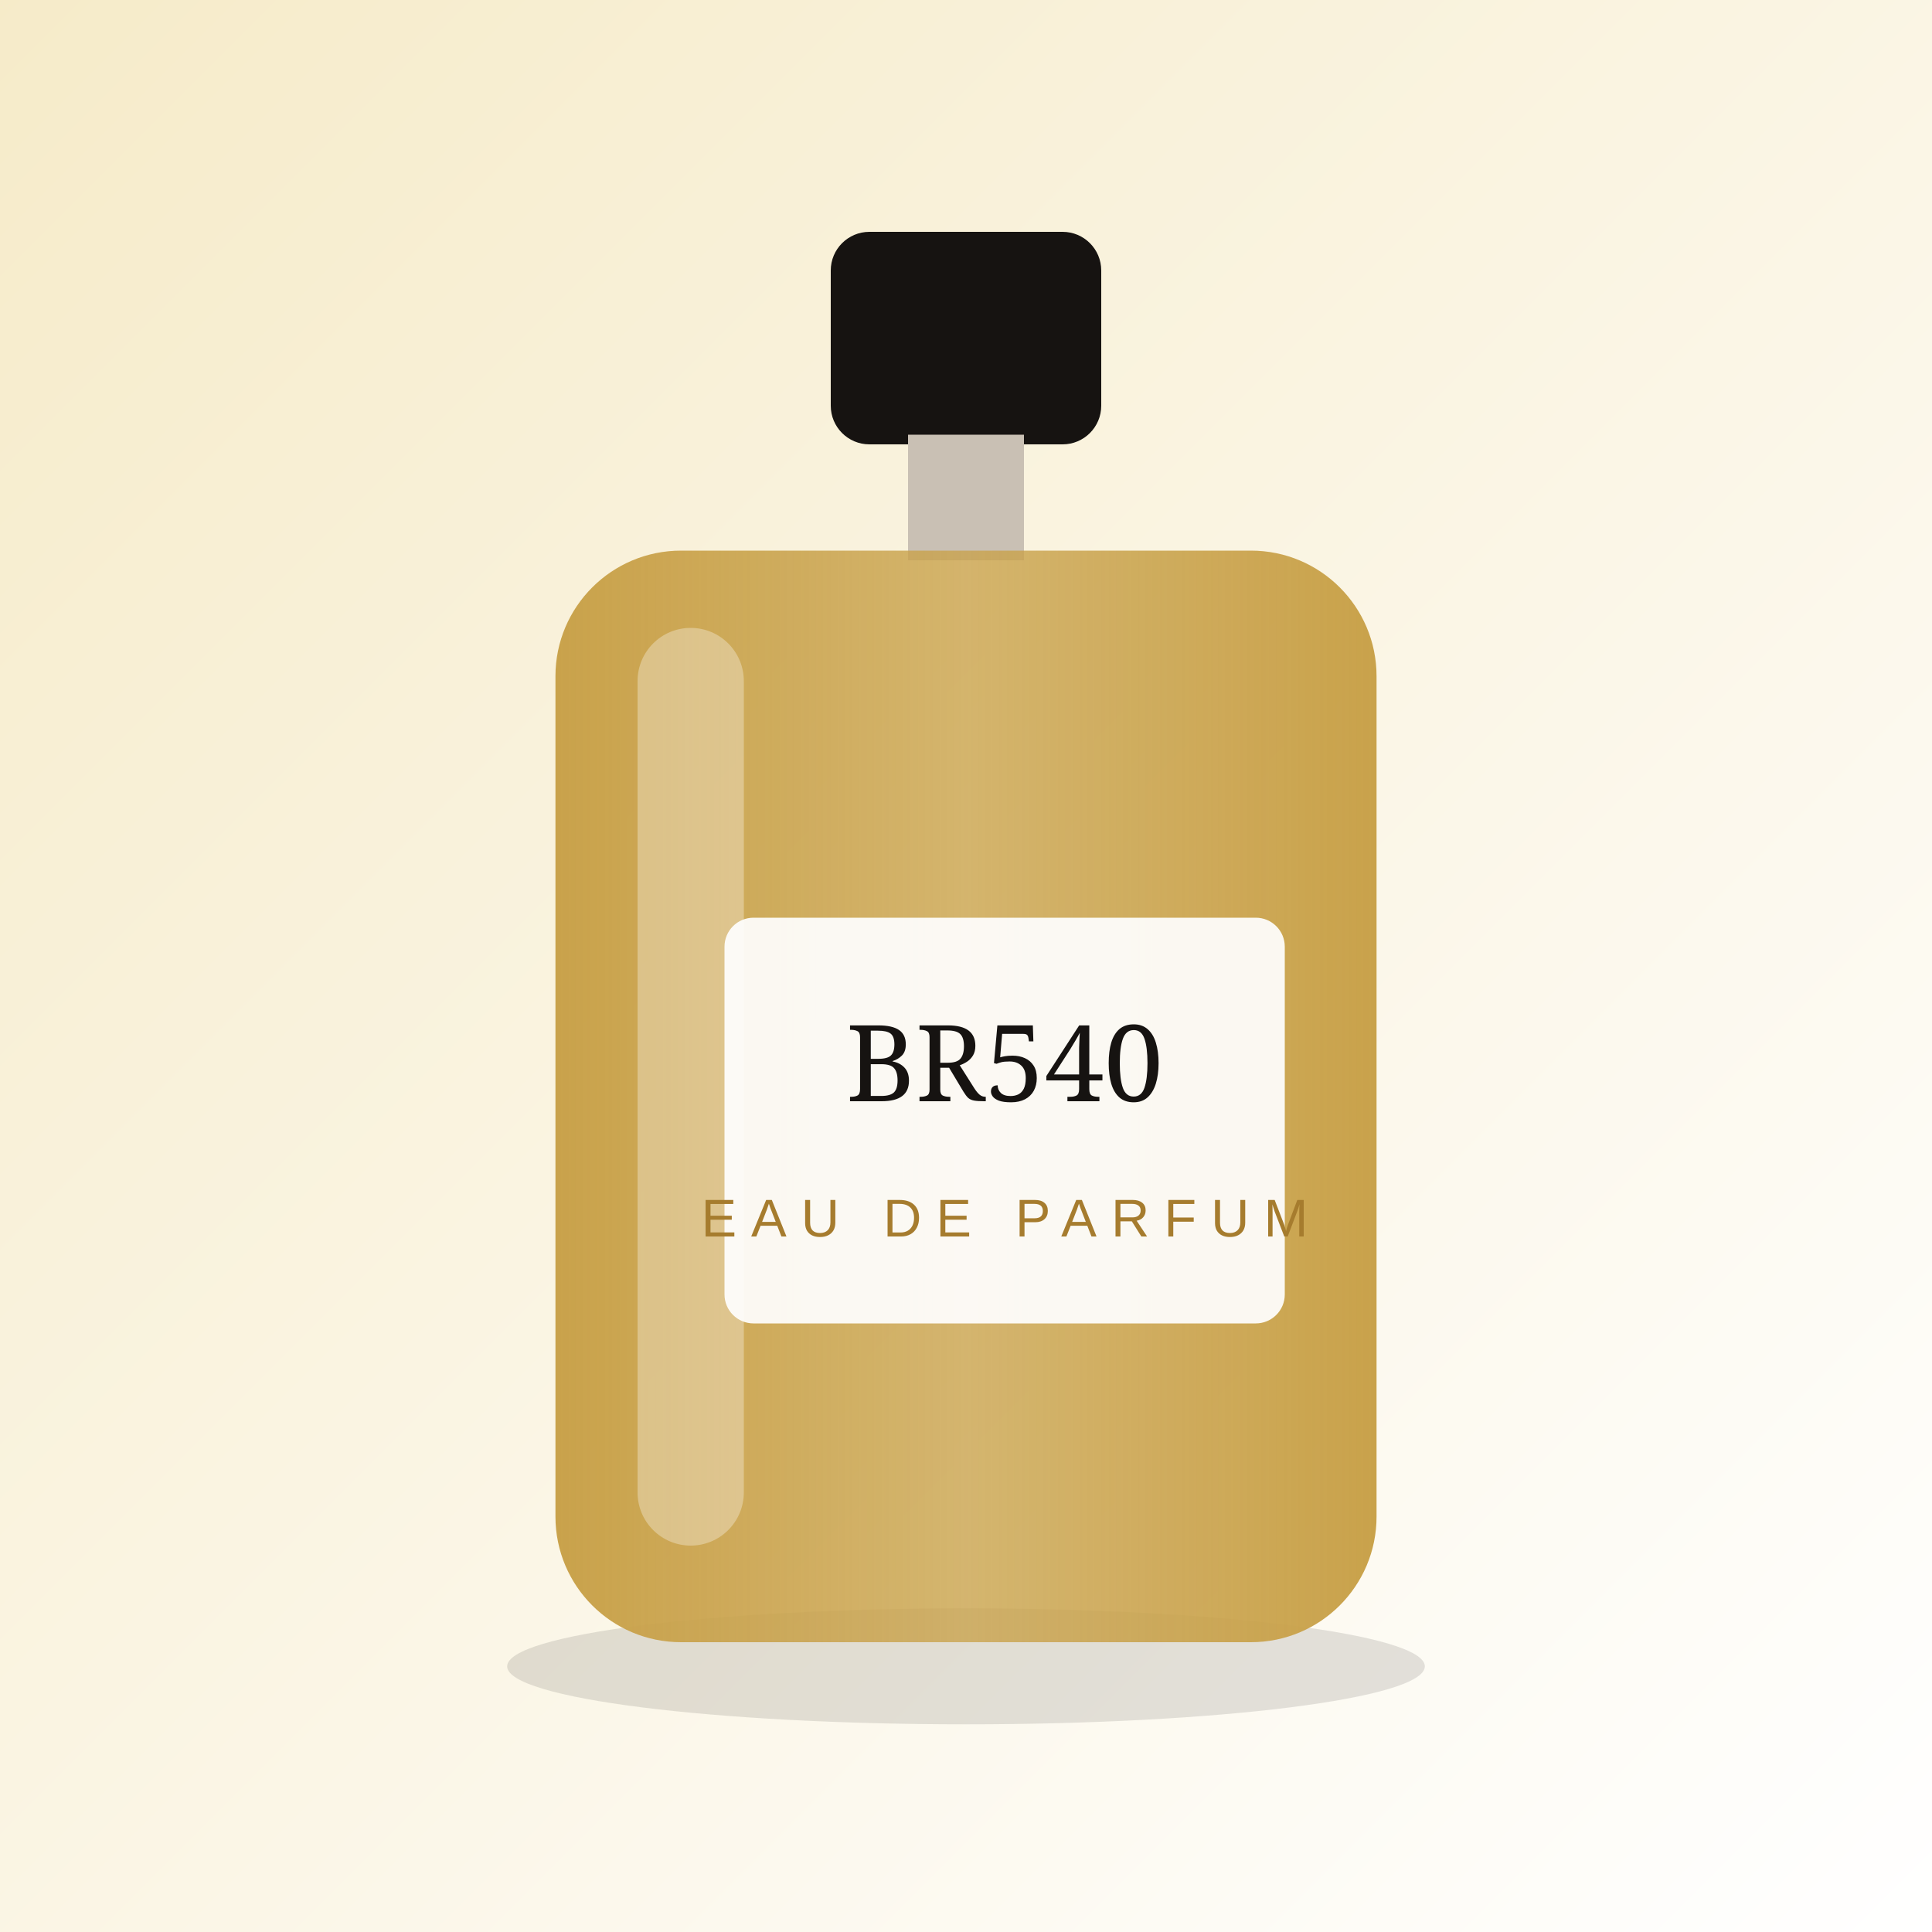
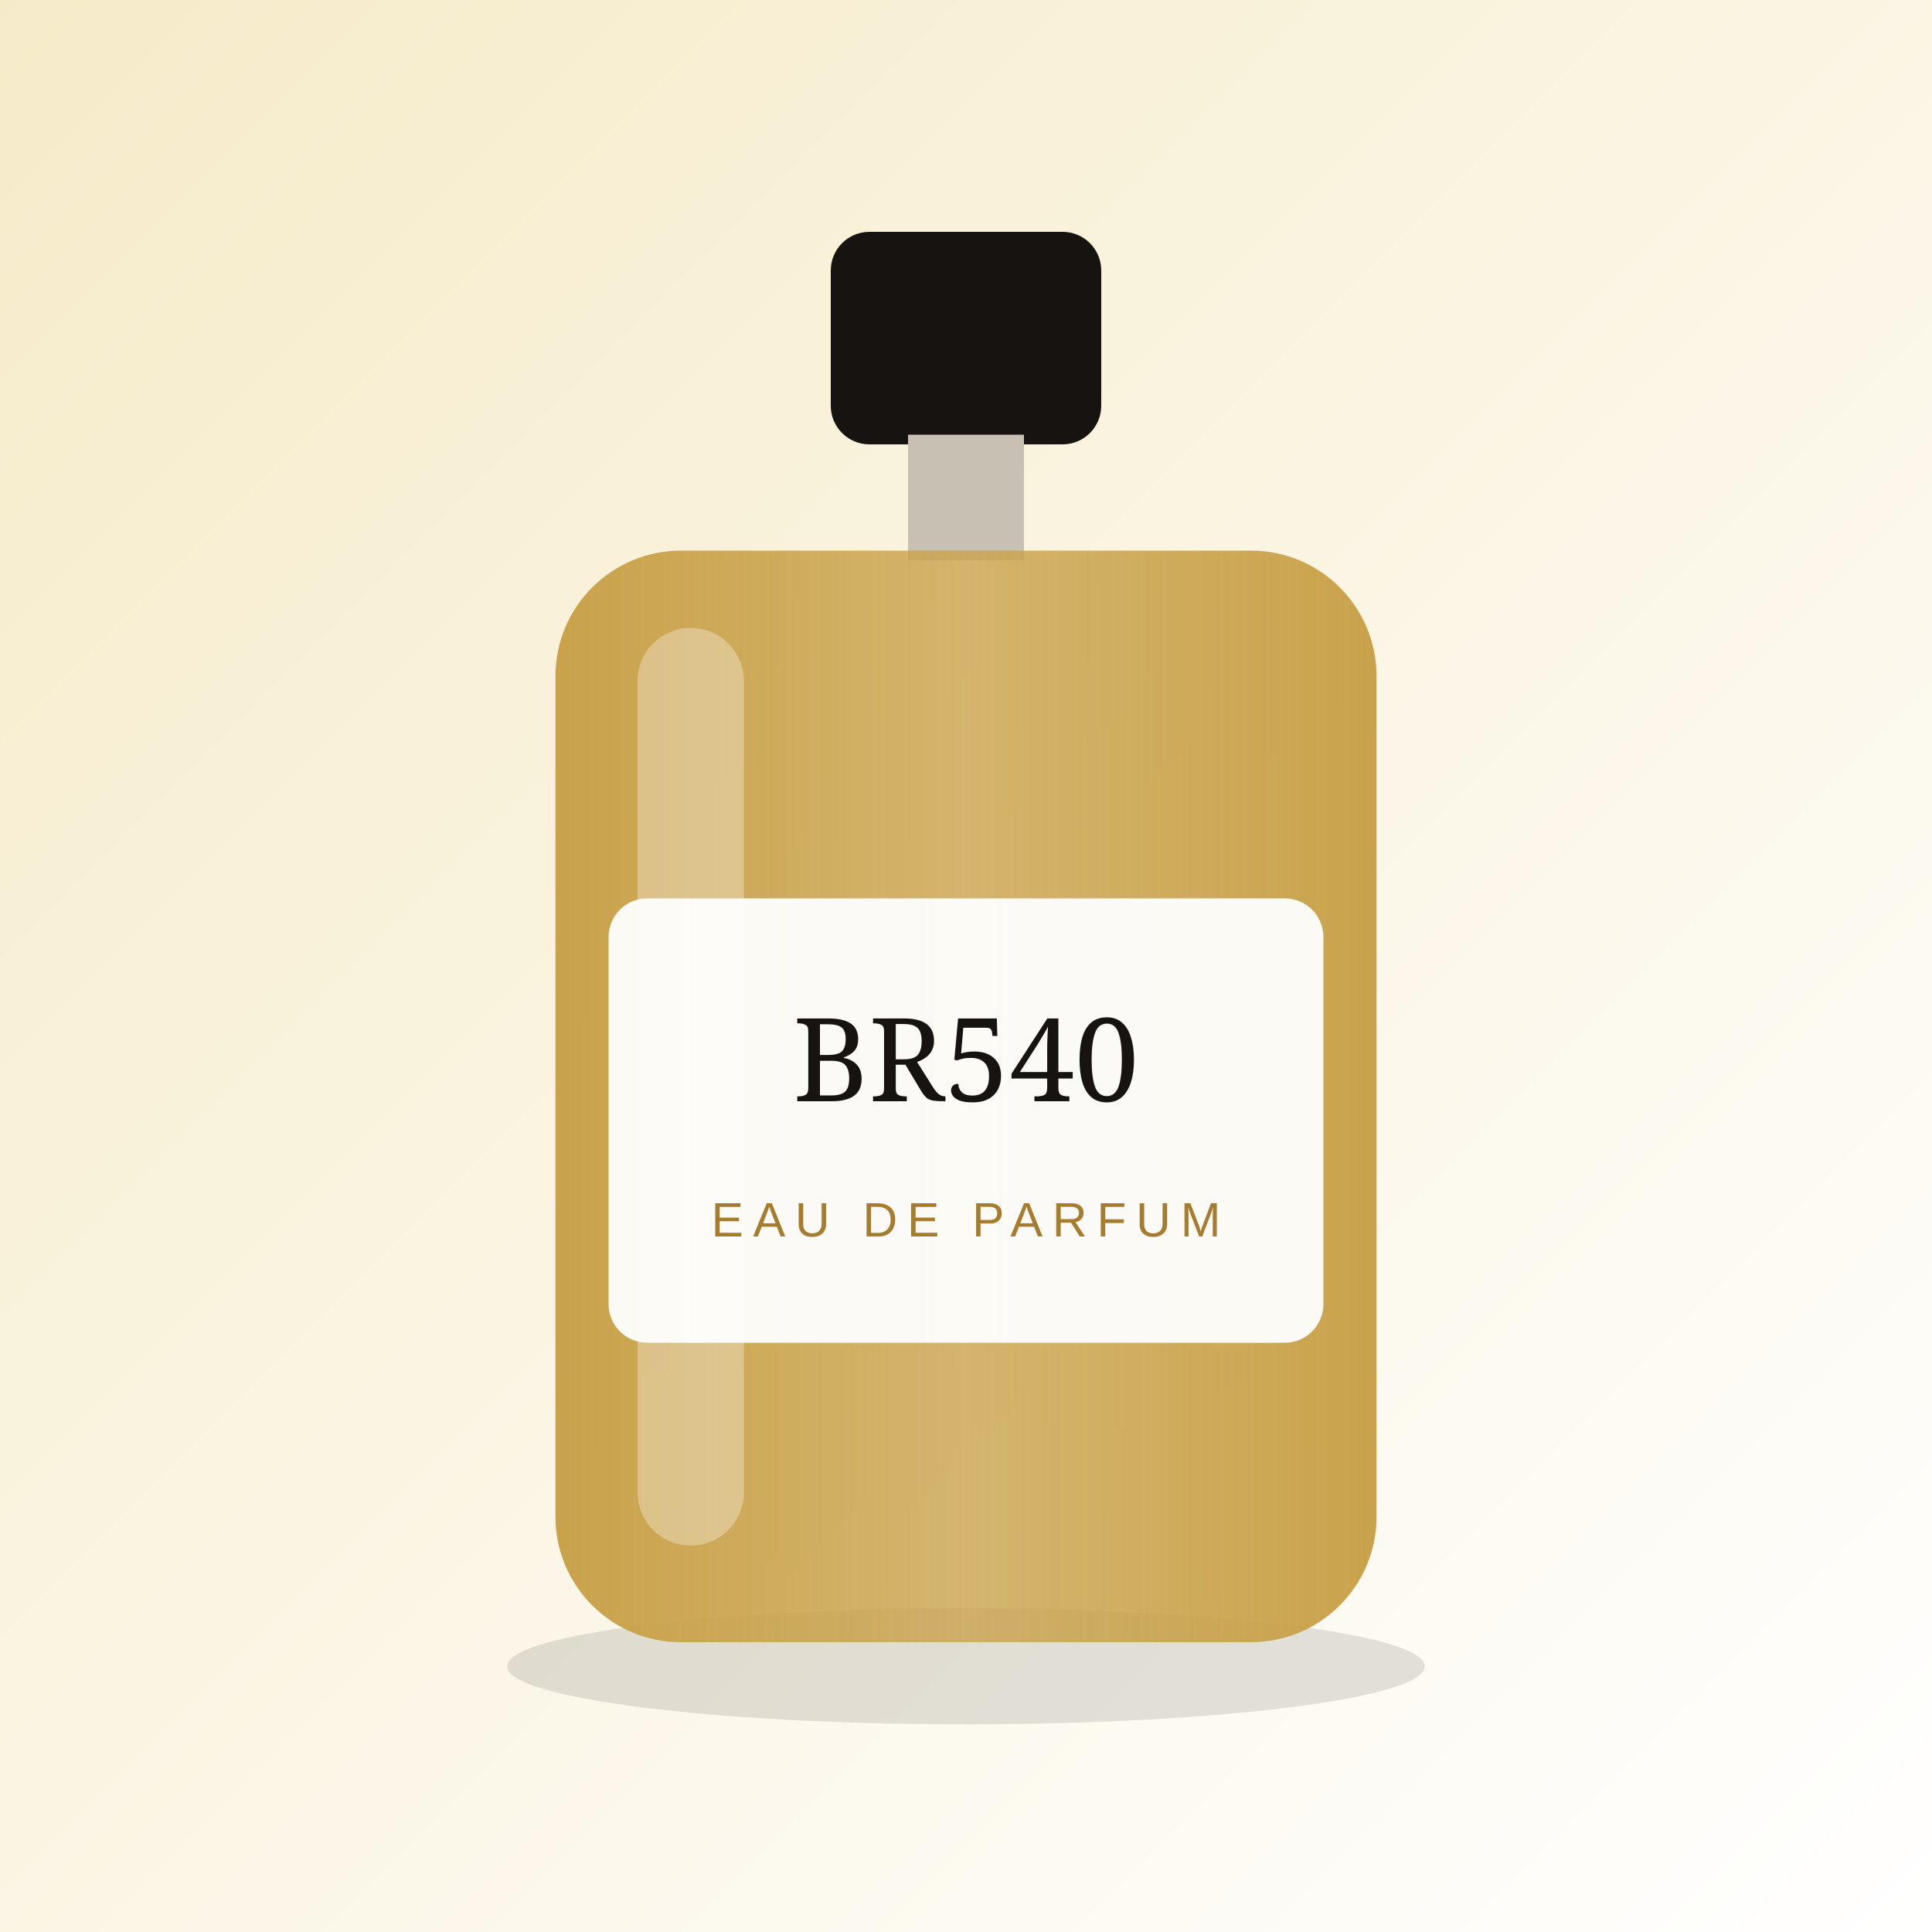
<svg xmlns="http://www.w3.org/2000/svg" viewBox="0 0 400 400" role="img" aria-label="BR540 perfume bottle">
  <defs>
    <linearGradient id="b" x1="0" y1="0" x2="1" y2="1">
      <stop offset="0" stop-color="#f6ebc9" />
      <stop offset="1" stop-color="#ffffff" />
    </linearGradient>
    <linearGradient id="g" x1="0" y1="0" x2="1" y2="0">
      <stop offset="0" stop-color="#c9a24b" />
      <stop offset=".5" stop-color="#c9a24b" stop-opacity=".78" />
      <stop offset="1" stop-color="#c9a24b" />
    </linearGradient>
  </defs>
  <rect width="400" height="400" fill="url(#b)" />
  <ellipse cx="200" cy="345" rx="95" ry="12" fill="#161311" opacity=".12" />
  <rect x="172" y="48" width="56" height="44" rx="8" fill="#161311" />
  <rect x="188" y="90" width="24" height="26" fill="#c9c0b4" />
  <rect x="115" y="114" width="170" height="226" rx="26" fill="url(#g)" />
  <rect x="132" y="130" width="22" height="190" rx="11" fill="#fff" opacity=".32" />
-   <rect x="150" y="190" width="116" height="84" rx="6" fill="#fff" opacity=".92" />
-   <text x="208" y="228" text-anchor="middle" font-family="Georgia,serif" font-size="22" fill="#161311">BR540</text>
-   <text x="208" y="256" text-anchor="middle" font-family="Arial,sans-serif" font-size="11" letter-spacing="3" fill="#A67C2E">EAU DE PARFUM</text>
+   <rect x="126" y="186" width="148" height="92" rx="8" fill="#fff" opacity=".94" />
+   <text x="200" y="228" text-anchor="middle" font-family="Georgia,serif" font-size="24" fill="#161311">BR540</text>
+   <text x="200" y="256" text-anchor="middle" font-family="Arial,sans-serif" font-size="10" letter-spacing="2" fill="#A67C2E">EAU DE PARFUM</text>
</svg>
